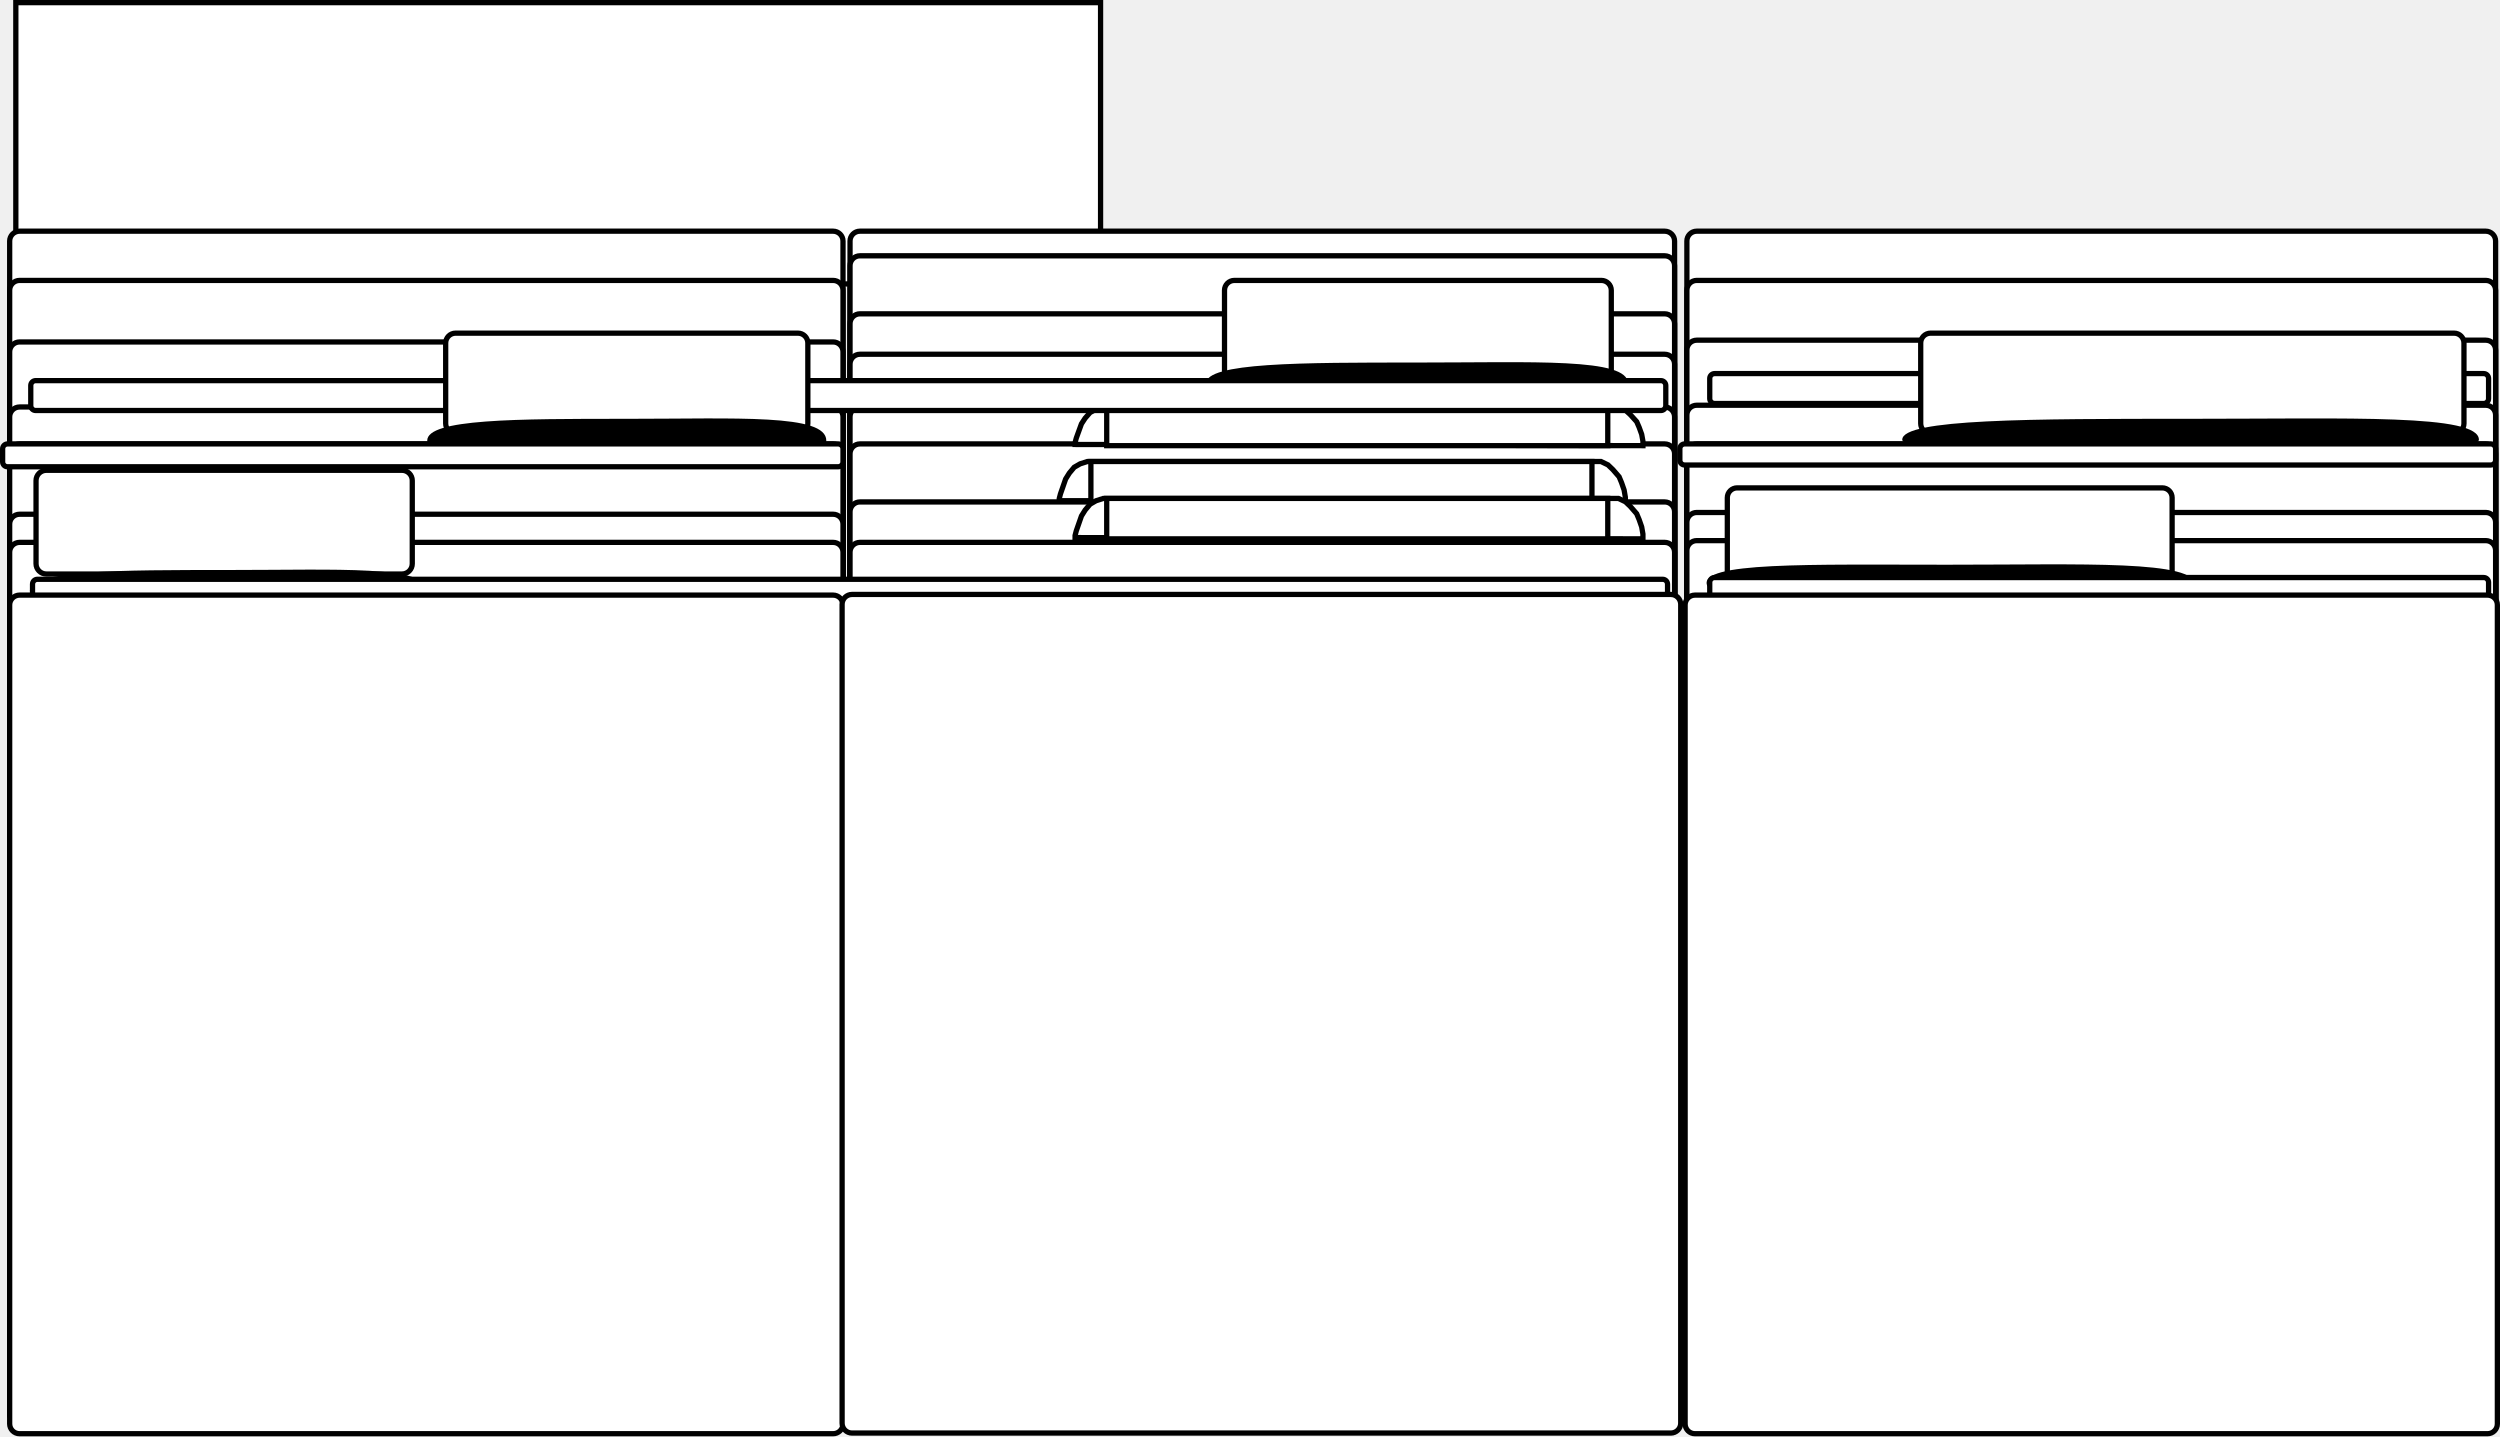
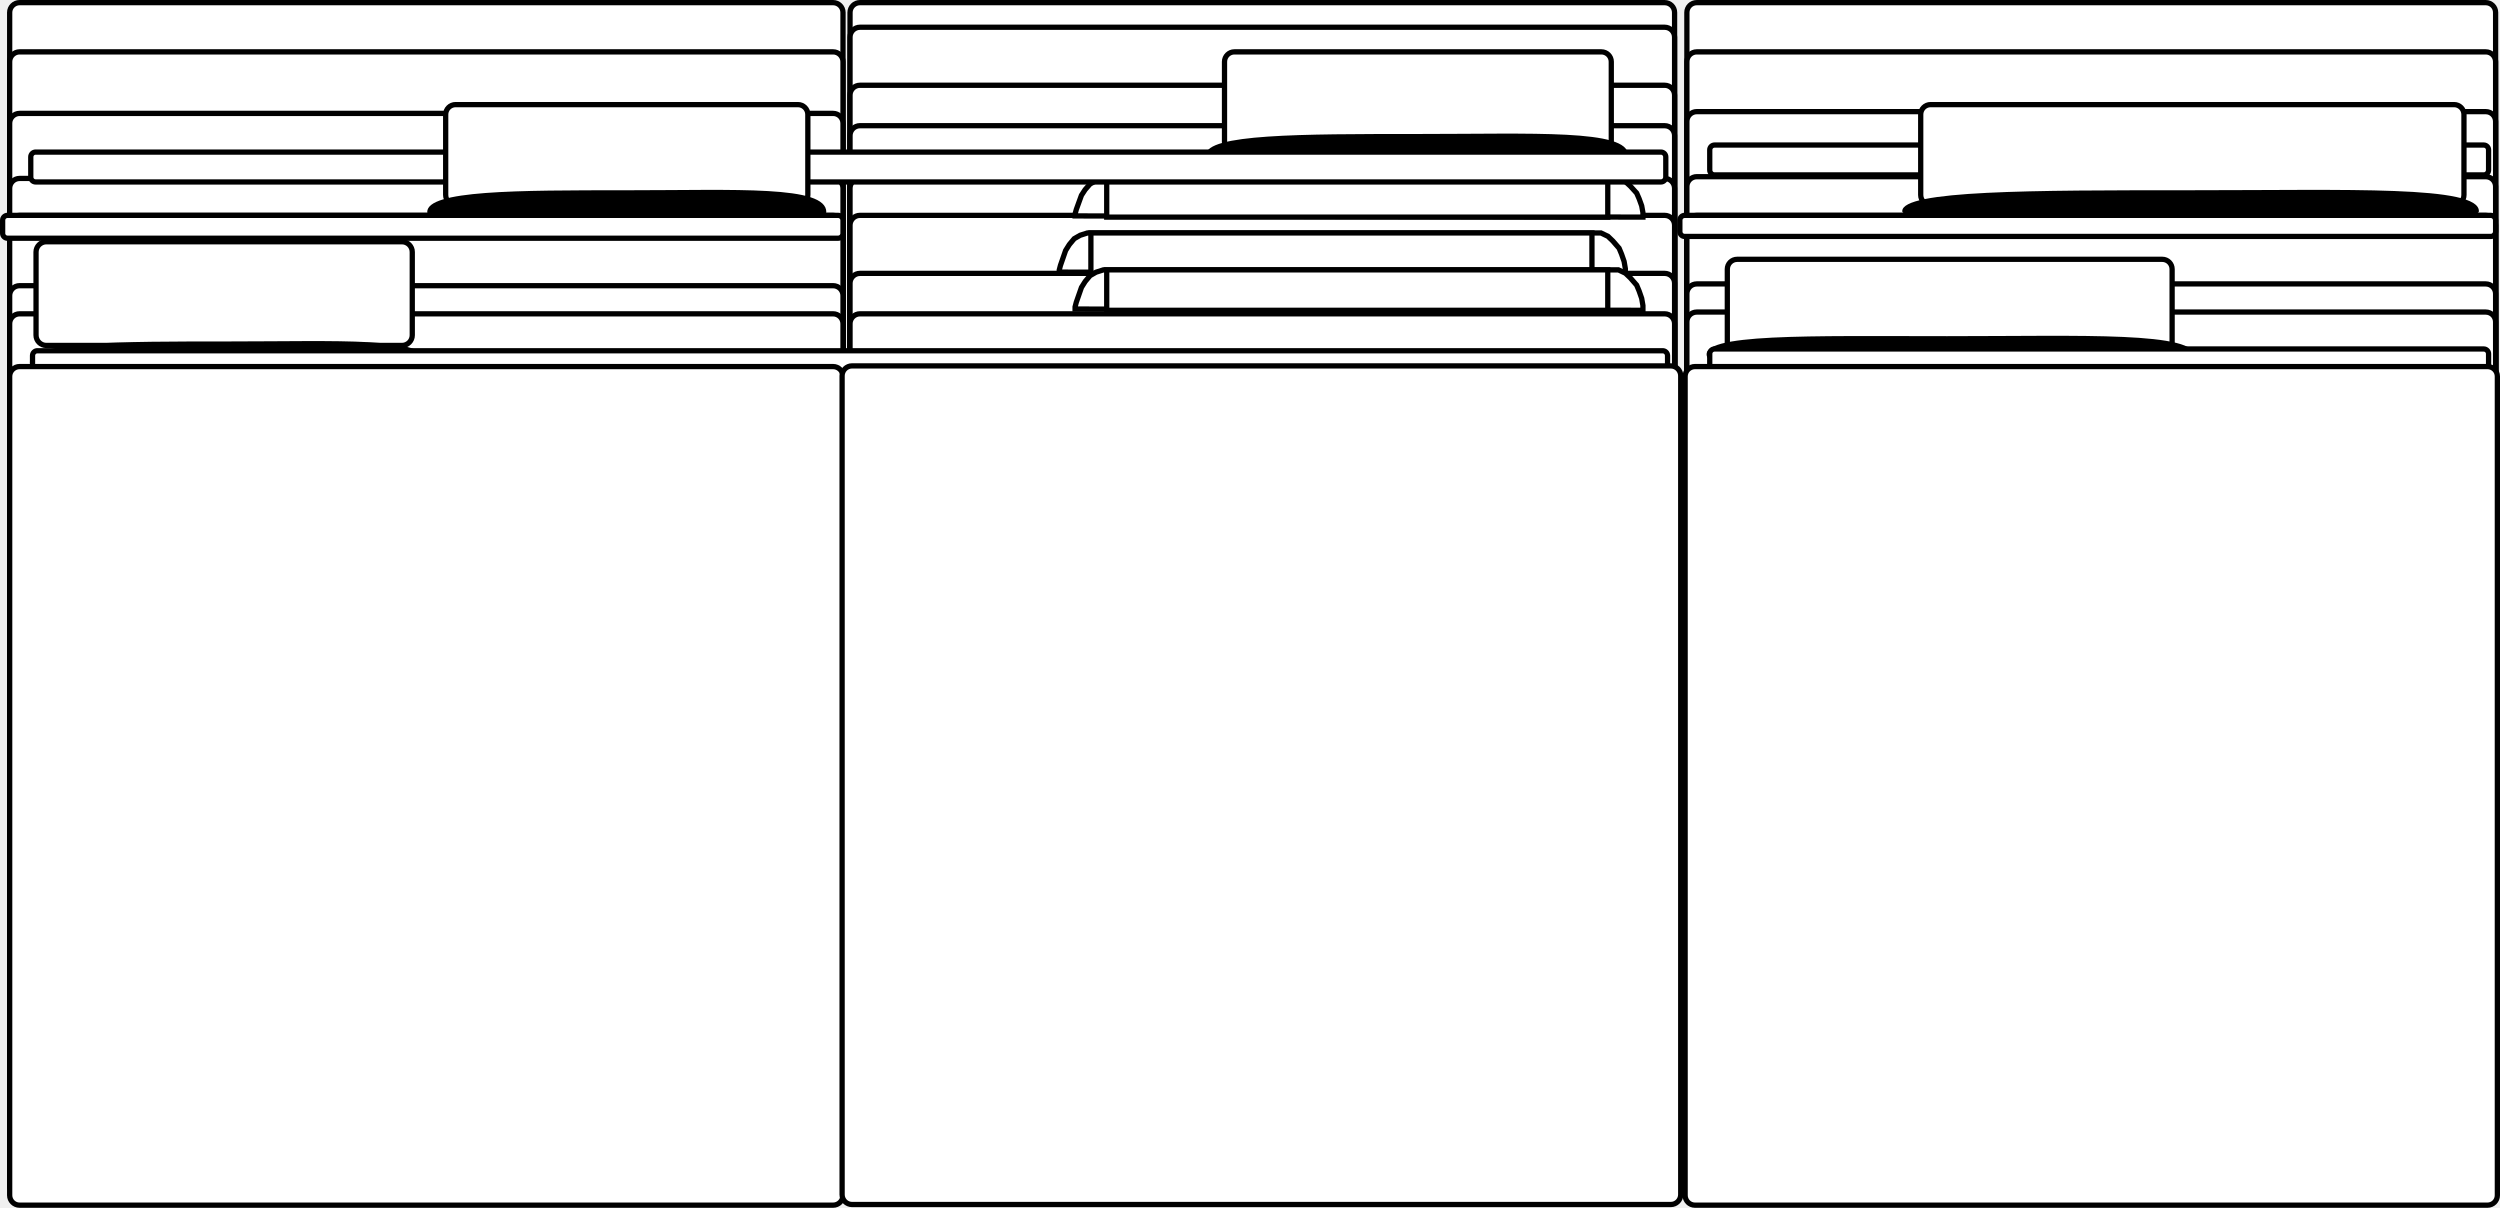
- <svg xmlns="http://www.w3.org/2000/svg" width="1422" height="817" viewBox="0 0 1422 817" fill="none">
-   <rect x="9" y="1.5" width="617" height="160" fill="white" stroke="black" stroke-width="3" />
-   <rect x="483.5" y="131.5" width="469" height="631" rx="5.625" fill="white" stroke="black" stroke-width="3" />
-   <rect x="483.5" y="145.5" width="469" height="631" rx="5.625" fill="white" stroke="black" stroke-width="3" />
-   <rect x="5.5" y="131.5" width="474" height="645" rx="5.625" fill="white" stroke="black" stroke-width="3" />
-   <rect x="483.5" y="178.5" width="469" height="631" rx="5.625" fill="white" stroke="black" stroke-width="3" />
-   <rect x="5.5" y="159.5" width="474" height="643" rx="5.625" fill="white" stroke="black" stroke-width="3" />
-   <rect x="483.5" y="201.5" width="469" height="595" rx="5.625" fill="white" stroke="black" stroke-width="3" />
-   <rect x="5.5" y="194.5" width="474" height="615" rx="5.625" fill="white" stroke="black" stroke-width="3" />
-   <rect x="483.5" y="231.5" width="469" height="565" rx="5.625" fill="white" stroke="black" stroke-width="3" />
-   <rect x="5.5" y="231.5" width="474" height="565" rx="5.625" fill="white" stroke="black" stroke-width="3" />
-   <rect x="483.5" y="252.5" width="469" height="557" rx="5.625" fill="white" stroke="black" stroke-width="3" />
-   <rect x="5.5" y="252.5" width="474" height="557" rx="5.625" fill="white" stroke="black" stroke-width="3" />
-   <rect x="483.5" y="285.5" width="469" height="524" rx="5.625" fill="white" stroke="black" stroke-width="3" />
-   <rect x="5.5" y="292.5" width="474" height="517" rx="5.625" fill="white" stroke="black" stroke-width="3" />
-   <rect x="483.5" y="308.5" width="469" height="488" rx="5.625" fill="white" stroke="black" stroke-width="3" />
-   <rect x="5.5" y="308.5" width="474" height="488" rx="5.625" fill="white" stroke="black" stroke-width="3" />
-   <rect x="20.5" y="267.5" width="214" height="59" rx="5.866" fill="white" stroke="black" stroke-width="3" />
-   <rect x="696.5" y="159.5" width="220" height="57" rx="5.625" fill="white" stroke="black" stroke-width="3" />
-   <path d="M243 336.107C243 342.675 192.408 348 130 348C67.592 348 17 342.675 17 336.107C17 324.213 67.592 324.213 130 324.213C192.408 324.213 243 321.414 243 336.107Z" fill="black" />
-   <path d="M926 218.107C926 224.675 872.274 230 806 230C739.726 230 686 224.675 686 218.107C686 206.213 739.726 206.213 806 206.213C872.274 206.213 926 203.414 926 218.107Z" fill="black" />
-   <rect x="18.5" y="329.5" width="930" height="17" rx="2.775" fill="white" stroke="black" stroke-width="3" />
-   <rect x="5.5" y="338.5" width="474" height="477" rx="5.625" fill="white" stroke="black" stroke-width="3" />
-   <path d="M623.417 232.777L627.582 231.5H915.625H920.579L924.593 233.347L927.388 235.919L930.949 239.852L932.342 243.055L933.792 247.059L934.5 250.968V253.497L611.5 252.809V251.728L612.186 249.203L613.674 245.094L615.124 241.091L617.237 237.85L620.013 234.657L623.417 232.777Z" fill="white" stroke="black" stroke-width="3" />
-   <rect x="629.5" y="231.5" width="285" height="22" fill="white" stroke="black" stroke-width="3" />
-   <path d="M614.399 263.824L618.538 262.5H905.688H910.612L914.602 264.415L917.389 267.09L920.947 271.189L922.341 274.535L923.791 278.71L924.5 282.796V285.497L602.5 284.781V283.581L603.189 280.936L604.674 276.659L606.123 272.485L608.236 269.104L611.009 265.777L614.399 263.824Z" fill="white" stroke="black" stroke-width="3" />
-   <rect x="620.5" y="262.5" width="285" height="23" fill="white" stroke="black" stroke-width="3" />
-   <path d="M623.437 284.825L627.591 283.5H915.625H920.567L924.571 285.416L927.367 288.092L930.936 292.191L932.335 295.536L933.789 299.711L934.5 303.796V306.497L611.5 305.781V304.582L612.191 301.937L613.68 297.66L615.134 293.487L617.254 290.106L620.035 286.779L623.437 284.825Z" fill="white" stroke="black" stroke-width="3" />
-   <rect x="629.5" y="283.5" width="285" height="23" fill="white" stroke="black" stroke-width="3" />
-   <rect x="17.5" y="216.5" width="930" height="17" rx="2.775" fill="white" stroke="black" stroke-width="3" />
-   <rect x="253.5" y="189.5" width="206" height="57" rx="5.625" fill="white" stroke="black" stroke-width="3" />
-   <path d="M470 250.611C470 257.453 419.184 263 356.5 263C293.816 263 243 257.453 243 250.611C243 238.222 293.816 238.222 356.5 238.222C419.184 238.222 470 235.306 470 250.611Z" fill="black" />
-   <rect x="1.5" y="252.5" width="478" height="13" rx="2.775" fill="white" stroke="black" stroke-width="3" />
-   <rect x="478.99" y="338.121" width="477" height="477" rx="5.625" fill="white" stroke="black" stroke-width="3" />
-   <rect x="959.5" y="131.5" width="460" height="643" rx="5.595" fill="white" stroke="black" stroke-width="3" />
-   <rect x="959.5" y="159.5" width="460" height="654" rx="5.595" fill="white" stroke="black" stroke-width="3" />
-   <rect x="959.5" y="193.5" width="460" height="613" rx="5.595" fill="white" stroke="black" stroke-width="3" />
-   <rect x="959.5" y="230.5" width="460" height="564" rx="5.595" fill="white" stroke="black" stroke-width="3" />
-   <rect x="959.5" y="252.5" width="460" height="554" rx="5.595" fill="white" stroke="black" stroke-width="3" />
-   <rect x="959.5" y="291.5" width="460" height="515" rx="5.595" fill="white" stroke="black" stroke-width="3" />
-   <rect x="959.5" y="307.5" width="460" height="487" rx="5.595" fill="white" stroke="black" stroke-width="3" />
-   <rect x="982.5" y="277.5" width="253" height="57" rx="5.595" fill="white" stroke="black" stroke-width="3" />
-   <path d="M1249 333.106C1249 339.675 1185.65 345 1107.5 345C1029.35 345 973.281 339.159 971 333C966 319.5 1029.35 321.213 1107.5 321.213C1185.65 321.213 1249 318.413 1249 333.106Z" fill="black" />
-   <rect x="972.5" y="328.5" width="443" height="17" rx="2.757" fill="white" stroke="black" stroke-width="3" />
-   <rect x="958.5" y="338.5" width="462" height="477" rx="5.595" fill="white" stroke="black" stroke-width="3" />
-   <rect x="972.5" y="212.5" width="443" height="17" rx="2.757" fill="white" stroke="black" stroke-width="3" />
-   <rect x="1092.5" y="189.5" width="309" height="57" rx="5.595" fill="white" stroke="black" stroke-width="3" />
-   <path d="M1410 250.107C1410 256.675 1336.57 262 1246 262C1155.43 262 1082 256.675 1082 250.107C1082 238.213 1155.43 238.213 1246 238.213C1336.57 238.213 1410 235.414 1410 250.107Z" fill="black" />
-   <rect x="955.5" y="252.5" width="464" height="12" rx="2.757" fill="white" stroke="black" stroke-width="3" />
+ <svg xmlns="http://www.w3.org/2000/svg" width="1422" height="687" viewBox="0 0 1422 687" fill="none">
+   <rect x="483.5" y="1.5" width="469" height="631" rx="5.625" fill="white" stroke="black" stroke-width="3" />
+   <rect x="483.5" y="15.5" width="469" height="631" rx="5.625" fill="white" stroke="black" stroke-width="3" />
+   <rect x="5.5" y="1.5" width="474" height="645" rx="5.625" fill="white" stroke="black" stroke-width="3" />
+   <rect x="483.5" y="48.5" width="469" height="631" rx="5.625" fill="white" stroke="black" stroke-width="3" />
+   <rect x="5.5" y="29.5" width="474" height="643" rx="5.625" fill="white" stroke="black" stroke-width="3" />
+   <rect x="483.5" y="71.5" width="469" height="595" rx="5.625" fill="white" stroke="black" stroke-width="3" />
+   <rect x="5.5" y="64.5" width="474" height="615" rx="5.625" fill="white" stroke="black" stroke-width="3" />
+   <rect x="483.5" y="101.5" width="469" height="565" rx="5.625" fill="white" stroke="black" stroke-width="3" />
+   <rect x="5.5" y="101.5" width="474" height="565" rx="5.625" fill="white" stroke="black" stroke-width="3" />
+   <rect x="483.5" y="122.5" width="469" height="557" rx="5.625" fill="white" stroke="black" stroke-width="3" />
+   <rect x="5.5" y="122.5" width="474" height="557" rx="5.625" fill="white" stroke="black" stroke-width="3" />
+   <rect x="483.5" y="155.5" width="469" height="524" rx="5.625" fill="white" stroke="black" stroke-width="3" />
+   <rect x="5.5" y="162.5" width="474" height="517" rx="5.625" fill="white" stroke="black" stroke-width="3" />
+   <rect x="483.5" y="178.5" width="469" height="488" rx="5.625" fill="white" stroke="black" stroke-width="3" />
+   <rect x="5.5" y="178.5" width="474" height="488" rx="5.625" fill="white" stroke="black" stroke-width="3" />
+   <rect x="20.5" y="137.5" width="214" height="59" rx="5.866" fill="white" stroke="black" stroke-width="3" />
+   <rect x="696.5" y="29.5" width="220" height="57" rx="5.625" fill="white" stroke="black" stroke-width="3" />
+   <path d="M243 206.107C243 212.675 192.408 218 130 218C67.592 218 17 212.675 17 206.107C17 194.213 67.592 194.213 130 194.213C192.408 194.213 243 191.414 243 206.107Z" fill="black" />
+   <path d="M926 88.106C926 94.675 872.274 100 806 100C739.726 100 686 94.675 686 88.106C686 76.213 739.726 76.213 806 76.213C872.274 76.213 926 73.414 926 88.106Z" fill="black" />
+   <rect x="18.5" y="199.5" width="930" height="17" rx="2.775" fill="white" stroke="black" stroke-width="3" />
+   <rect x="5.5" y="208.5" width="474" height="477" rx="5.625" fill="white" stroke="black" stroke-width="3" />
+   <path d="M623.417 102.777L627.582 101.5H915.625H920.579L924.593 103.347L927.388 105.919L930.949 109.852L932.342 113.055L933.792 117.059L934.5 120.968V123.497L611.5 122.809V121.728L612.186 119.203L613.674 115.094L615.124 111.091L617.237 107.85L620.013 104.657L623.417 102.777Z" fill="white" stroke="black" stroke-width="3" />
+   <rect x="629.5" y="101.5" width="285" height="22" fill="white" stroke="black" stroke-width="3" />
+   <path d="M614.399 133.824L618.538 132.5H905.688H910.612L914.602 134.415L917.389 137.09L920.947 141.189L922.341 144.535L923.791 148.71L924.5 152.796V155.497L602.5 154.781V153.581L603.189 150.936L604.674 146.659L606.123 142.485L608.236 139.104L611.009 135.777L614.399 133.824Z" fill="white" stroke="black" stroke-width="3" />
+   <rect x="620.5" y="132.5" width="285" height="23" fill="white" stroke="black" stroke-width="3" />
+   <path d="M623.437 154.825L627.591 153.5H915.625H920.567L924.571 155.416L927.367 158.092L930.936 162.191L932.335 165.536L933.789 169.711L934.5 173.796V176.497L611.5 175.781V174.582L612.191 171.937L613.68 167.66L615.134 163.487L617.254 160.106L620.035 156.779L623.437 154.825Z" fill="white" stroke="black" stroke-width="3" />
+   <rect x="629.5" y="153.5" width="285" height="23" fill="white" stroke="black" stroke-width="3" />
+   <rect x="17.5" y="86.5" width="930" height="17" rx="2.775" fill="white" stroke="black" stroke-width="3" />
+   <rect x="253.5" y="59.5" width="206" height="57" rx="5.625" fill="white" stroke="black" stroke-width="3" />
+   <path d="M470 120.611C470 127.453 419.184 133 356.5 133C293.816 133 243 127.453 243 120.611C243 108.222 293.816 108.222 356.5 108.222C419.184 108.222 470 105.306 470 120.611Z" fill="black" />
+   <rect x="1.5" y="122.5" width="478" height="13" rx="2.775" fill="white" stroke="black" stroke-width="3" />
+   <rect x="478.99" y="208.121" width="477" height="477" rx="5.625" fill="white" stroke="black" stroke-width="3" />
+   <rect x="959.5" y="1.5" width="460" height="643" rx="5.595" fill="white" stroke="black" stroke-width="3" />
+   <rect x="959.5" y="29.5" width="460" height="654" rx="5.595" fill="white" stroke="black" stroke-width="3" />
+   <rect x="959.5" y="63.5" width="460" height="613" rx="5.595" fill="white" stroke="black" stroke-width="3" />
+   <rect x="959.5" y="100.5" width="460" height="564" rx="5.595" fill="white" stroke="black" stroke-width="3" />
+   <rect x="959.5" y="122.5" width="460" height="554" rx="5.595" fill="white" stroke="black" stroke-width="3" />
+   <rect x="959.5" y="161.5" width="460" height="515" rx="5.595" fill="white" stroke="black" stroke-width="3" />
+   <rect x="959.5" y="177.5" width="460" height="487" rx="5.595" fill="white" stroke="black" stroke-width="3" />
+   <rect x="982.5" y="147.5" width="253" height="57" rx="5.595" fill="white" stroke="black" stroke-width="3" />
+   <path d="M1249 203.106C1249 209.675 1185.65 215 1107.5 215C1029.35 215 973.281 209.159 971 203C966 189.5 1029.35 191.213 1107.5 191.213C1185.65 191.213 1249 188.413 1249 203.106Z" fill="black" />
+   <rect x="972.5" y="198.5" width="443" height="17" rx="2.757" fill="white" stroke="black" stroke-width="3" />
+   <rect x="958.5" y="208.5" width="462" height="477" rx="5.595" fill="white" stroke="black" stroke-width="3" />
+   <rect x="972.5" y="82.5" width="443" height="17" rx="2.757" fill="white" stroke="black" stroke-width="3" />
+   <rect x="1092.5" y="59.5" width="309" height="57" rx="5.595" fill="white" stroke="black" stroke-width="3" />
+   <path d="M1410 120.107C1410 126.675 1336.57 132 1246 132C1155.43 132 1082 126.675 1082 120.107C1082 108.213 1155.43 108.213 1246 108.213C1336.57 108.213 1410 105.414 1410 120.107Z" fill="black" />
+   <rect x="955.5" y="122.5" width="464" height="12" rx="2.757" fill="white" stroke="black" stroke-width="3" />
</svg>
